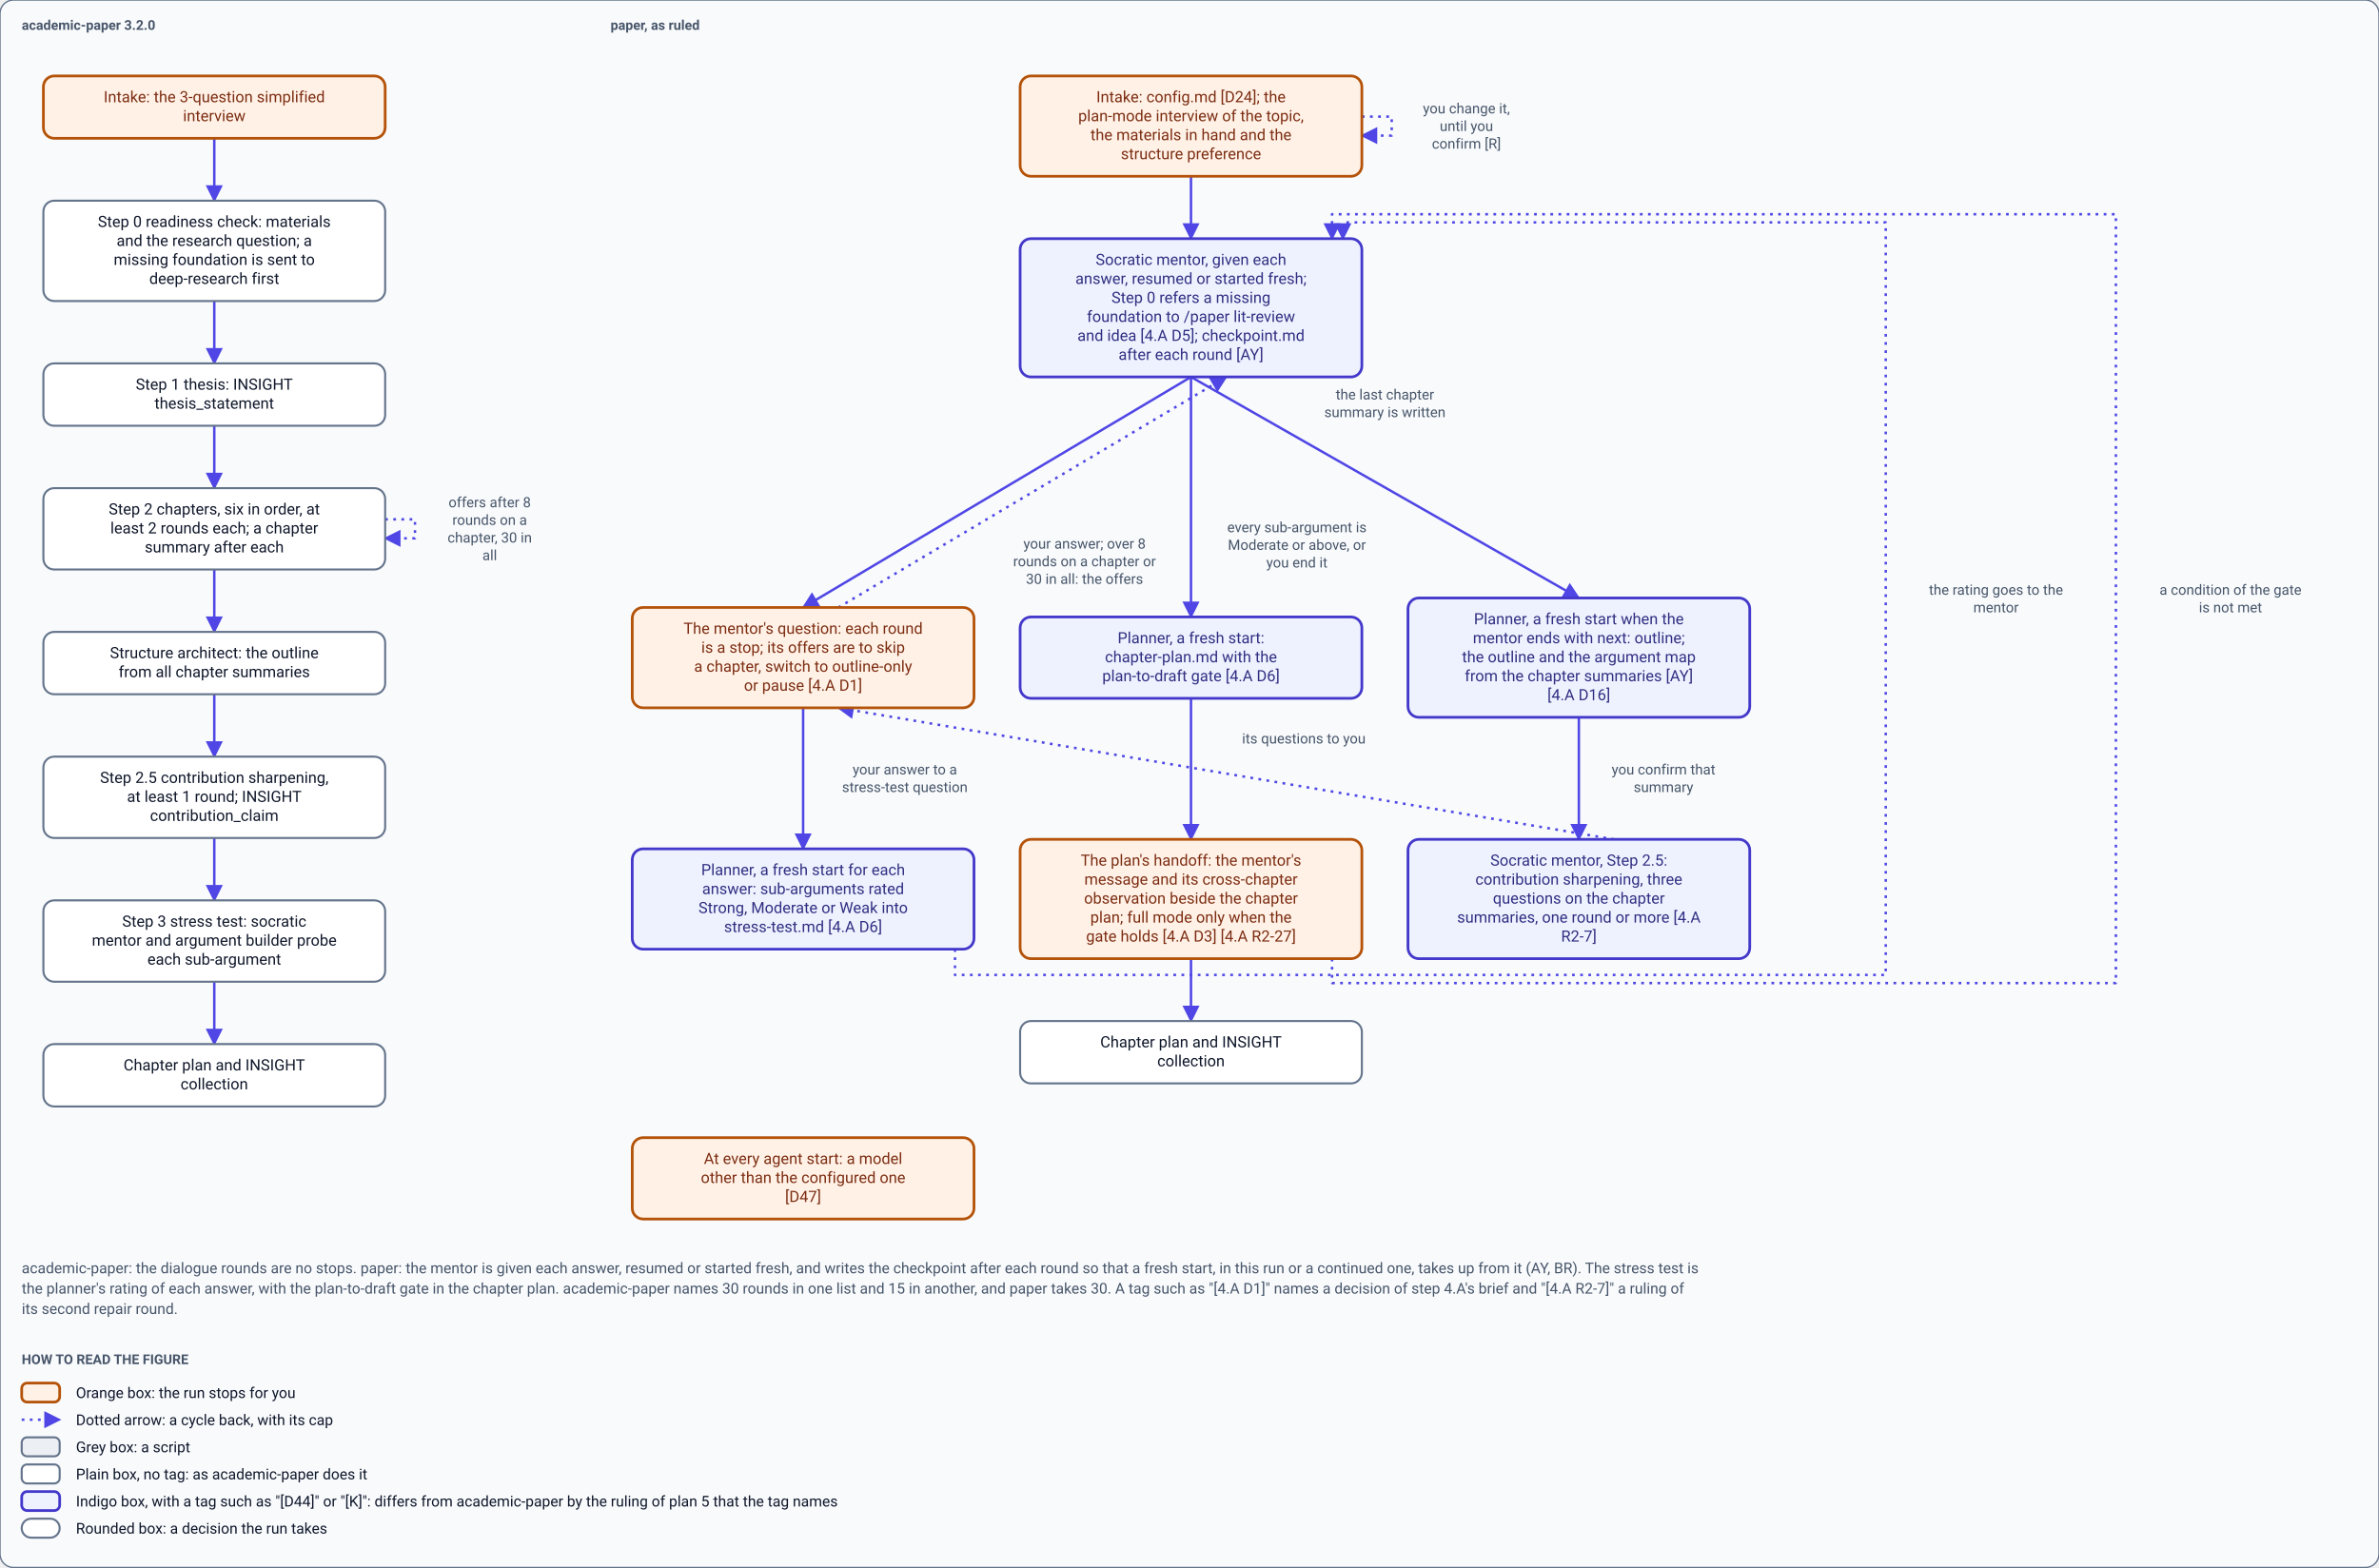
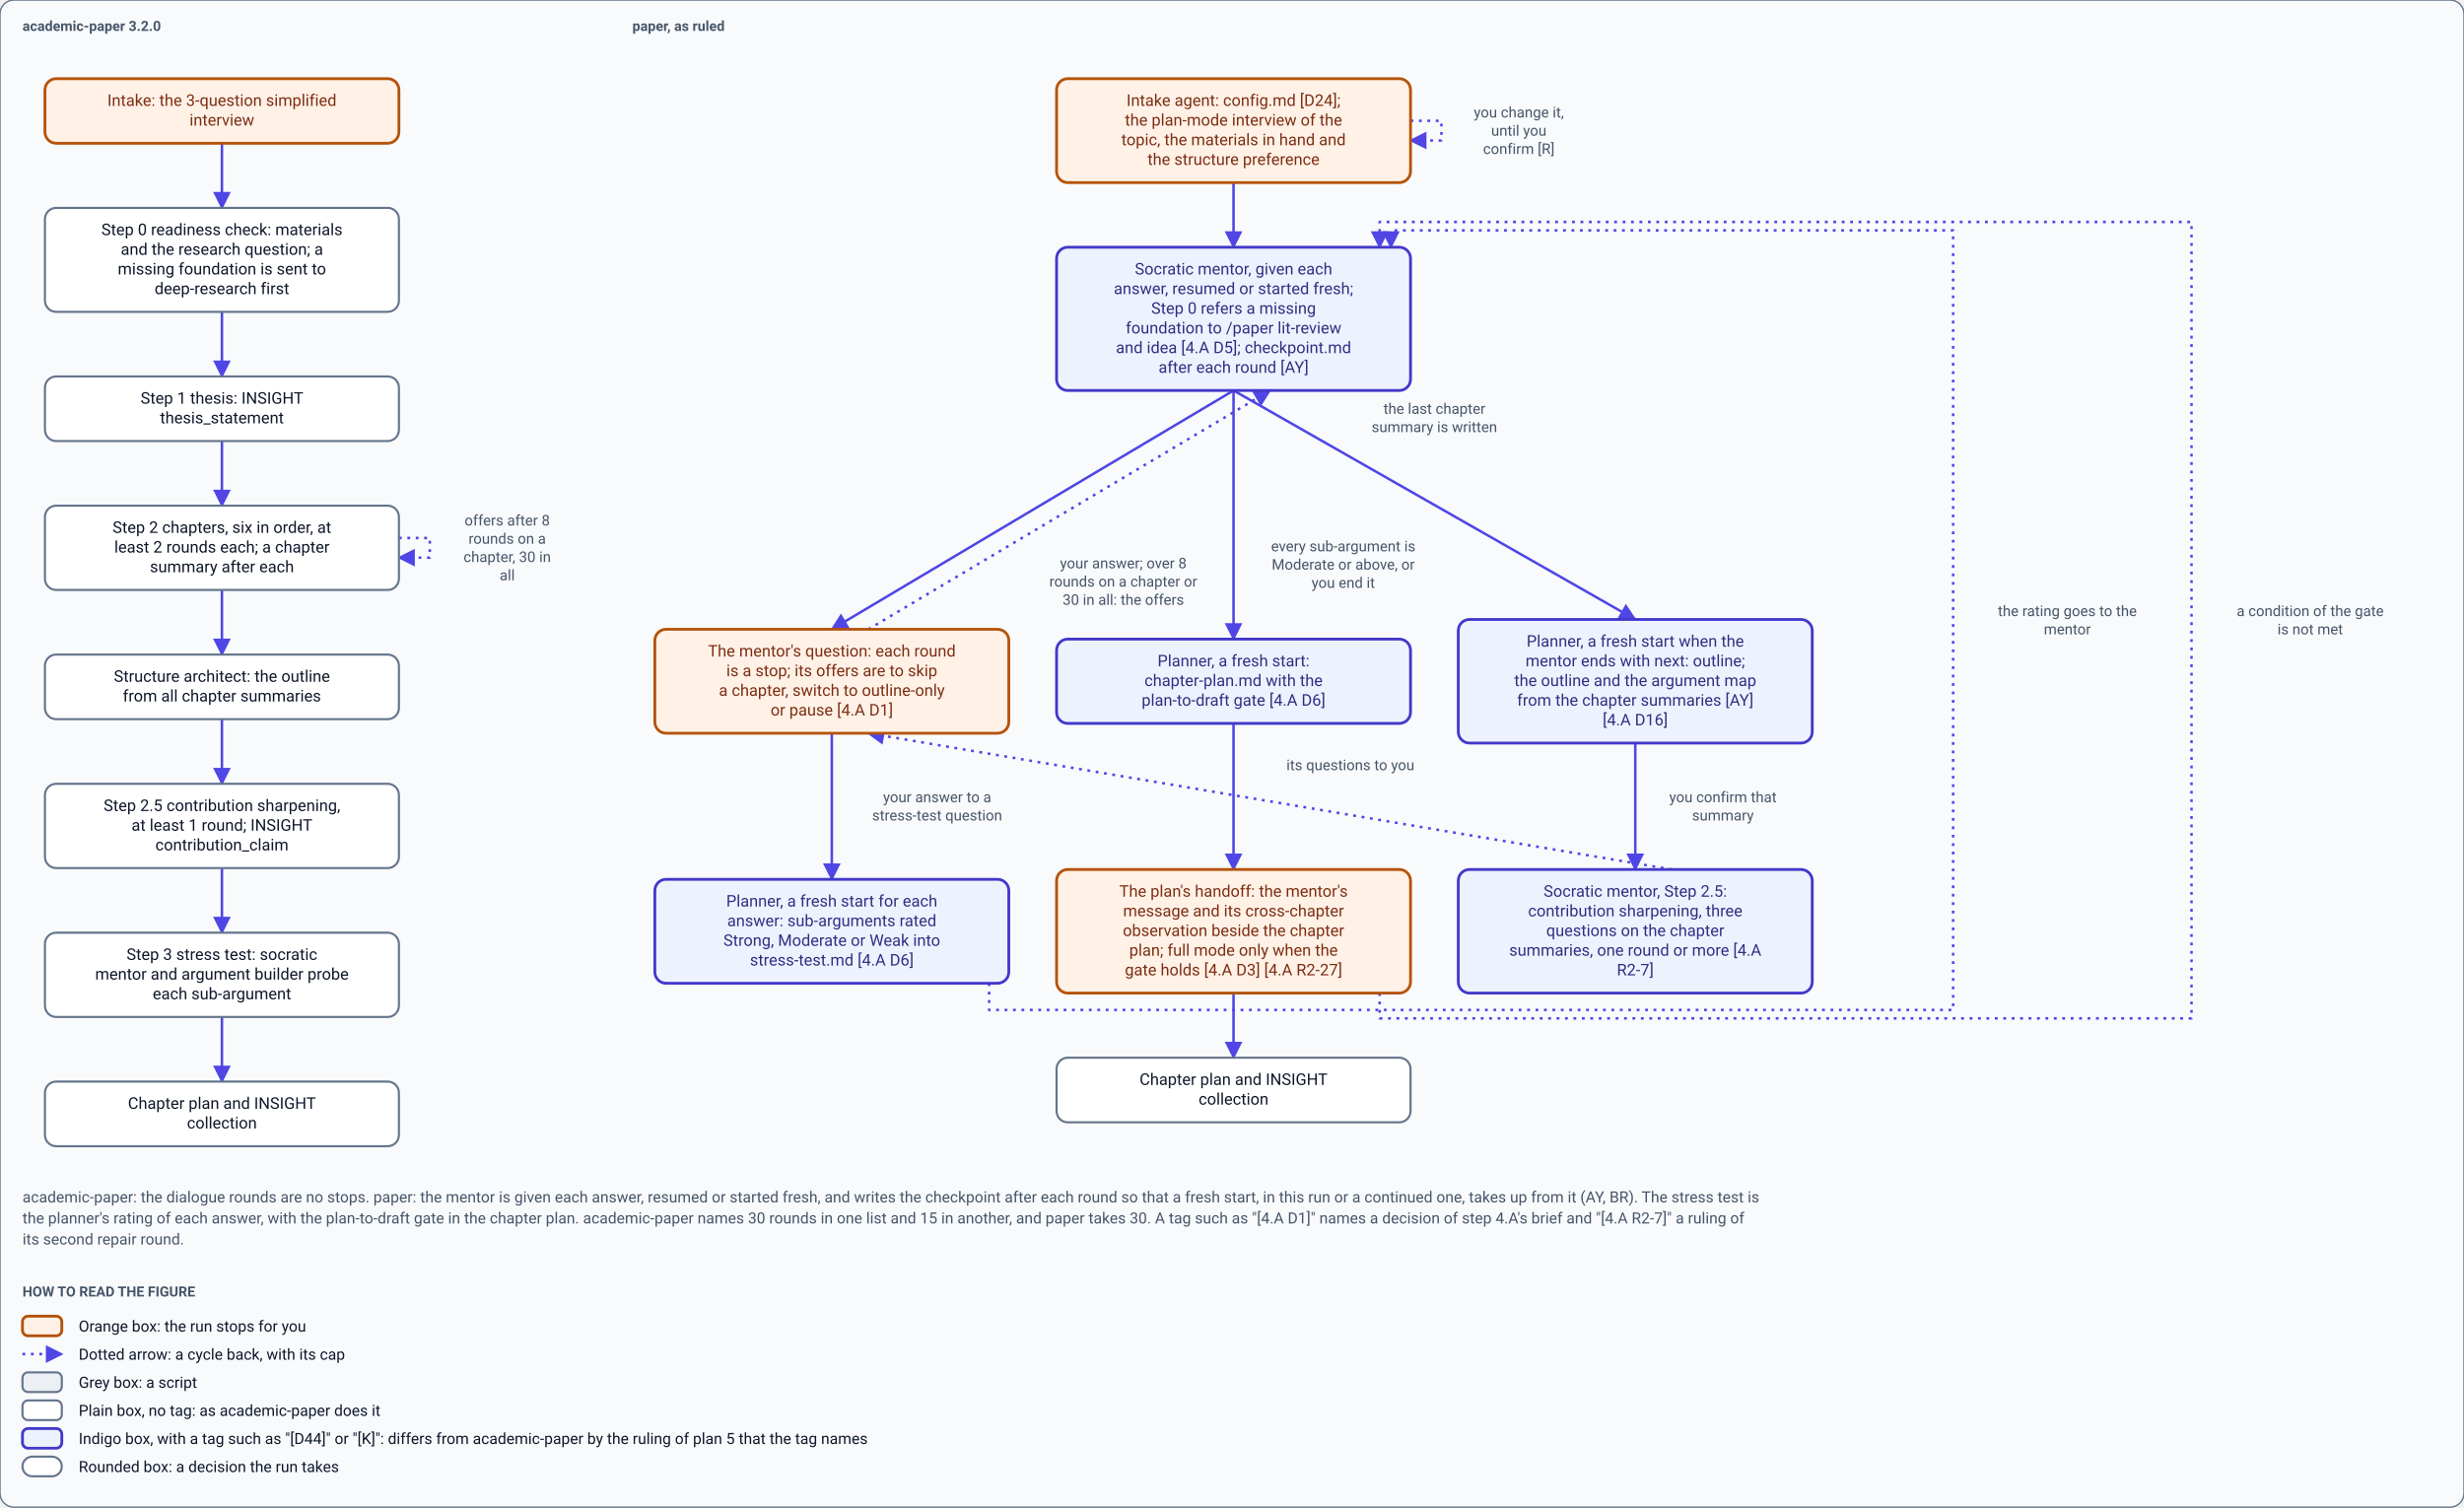
- <svg xmlns="http://www.w3.org/2000/svg" viewBox="0 0 1754.2 1156" width="1754.2" height="1156" role="img" aria-label="The plan mode, detailed view. Boxes: academic-paper 3.2.0: Intake: the 3-question simplified interview (stop); Step 0 readiness check: materials and the research question; a missing foundation is sent to deep-research first (agent); Step 1 thesis: INSIGHT thesis_statement (agent); Step 2 chapters, six in order, at least 2 rounds each; a chapter summary after each (agent); Structure architect: the outline from all chapter summaries (agent); Step 2.5 contribution sharpening, at least 1 round; INSIGHT contribution_claim (agent); Step 3 stress test: socratic mentor and argument builder probe each sub-argument (agent); Chapter plan and INSIGHT collection (agent) | paper, as ruled: Intake: config.md [D24]; the plan-mode interview of the topic, the materials in hand and the structure preference (stop); Socratic mentor, given each answer, resumed or started fresh; Step 0 refers a missing foundation to /paper lit-review and idea [4.A D5]; checkpoint.md after each round [AY] (ruled); The mentor's question: each round is a stop; its offers are to skip a chapter, switch to outline-only or pause [4.A D1] (stop); Planner, a fresh start when the mentor ends with next: outline; the outline and the argument map from the chapter summaries [AY] [4.A D16] (ruled); Socratic mentor, Step 2.5: contribution sharpening, three questions on the chapter summaries, one round or more [4.A R2-7] (ruled); Planner, a fresh start for each answer: sub-arguments rated Strong, Moderate or Weak into stress-test.md [4.A D6] (ruled); Planner, a fresh start: chapter-plan.md with the plan-to-draft gate [4.A D6] (ruled); The plan's handoff: the mentor's message and its cross-chapter observation beside the chapter plan; full mode only when the gate holds [4.A D3] [4.A R2-27] (stop); Chapter plan and INSIGHT collection (agent); At every agent start: a model other than the configured one [D47] (stop).">
+ <svg xmlns="http://www.w3.org/2000/svg" viewBox="0 0 1754.2 1073" width="1754.2" height="1073" role="img" aria-label="The plan mode, detailed view. Boxes: academic-paper 3.2.0: Intake: the 3-question simplified interview (stop); Step 0 readiness check: materials and the research question; a missing foundation is sent to deep-research first (agent); Step 1 thesis: INSIGHT thesis_statement (agent); Step 2 chapters, six in order, at least 2 rounds each; a chapter summary after each (agent); Structure architect: the outline from all chapter summaries (agent); Step 2.5 contribution sharpening, at least 1 round; INSIGHT contribution_claim (agent); Step 3 stress test: socratic mentor and argument builder probe each sub-argument (agent); Chapter plan and INSIGHT collection (agent) | paper, as ruled: Intake agent: config.md [D24]; the plan-mode interview of the topic, the materials in hand and the structure preference (stop); Socratic mentor, given each answer, resumed or started fresh; Step 0 refers a missing foundation to /paper lit-review and idea [4.A D5]; checkpoint.md after each round [AY] (ruled); The mentor's question: each round is a stop; its offers are to skip a chapter, switch to outline-only or pause [4.A D1] (stop); Planner, a fresh start when the mentor ends with next: outline; the outline and the argument map from the chapter summaries [AY] [4.A D16] (ruled); Socratic mentor, Step 2.5: contribution sharpening, three questions on the chapter summaries, one round or more [4.A R2-7] (ruled); Planner, a fresh start for each answer: sub-arguments rated Strong, Moderate or Weak into stress-test.md [4.A D6] (ruled); Planner, a fresh start: chapter-plan.md with the plan-to-draft gate [4.A D6] (ruled); The plan's handoff: the mentor's message and its cross-chapter observation beside the chapter plan; full mode only when the gate holds [4.A D3] [4.A R2-27] (stop); Chapter plan and INSIGHT collection (agent).">
  <defs>
    <marker id="arrow" viewBox="0 0 10 10" refX="9" refY="5" markerWidth="7" markerHeight="7" orient="auto">
      <path d="M0,0 L10,5 L0,10 z" fill="#4f46e5" />
    </marker>
  </defs>
-   <rect x="0" y="0" width="1754.2" height="1156" rx="10" fill="#f8fafc" stroke="#64748b" />
+   <rect x="0" y="0" width="1754.2" height="1073" rx="10" fill="#f8fafc" stroke="#64748b" />
  <text x="16" y="22" font-family="ui-sans-serif, -apple-system, 'Segoe UI', Roboto, Helvetica, Arial, sans-serif" font-size="10" fill="#475569" font-weight="700" text-anchor="start">academic-paper 3.2.0</text>
  <path d="M158,102 L158,148" fill="none" stroke="#4f46e5" stroke-width="1.8" marker-end="url(#arrow)" stroke-linejoin="round" />
  <path d="M158,222 L158,268" fill="none" stroke="#4f46e5" stroke-width="1.8" marker-end="url(#arrow)" stroke-linejoin="round" />
  <path d="M158,314 L158,360" fill="none" stroke="#4f46e5" stroke-width="1.8" marker-end="url(#arrow)" stroke-linejoin="round" />
  <path d="M158,420 L158,466" fill="none" stroke="#4f46e5" stroke-width="1.8" marker-end="url(#arrow)" stroke-linejoin="round" />
  <path d="M158,512 L158,558" fill="none" stroke="#4f46e5" stroke-width="1.8" marker-end="url(#arrow)" stroke-linejoin="round" />
  <path d="M158,618 L158,664" fill="none" stroke="#4f46e5" stroke-width="1.8" marker-end="url(#arrow)" stroke-linejoin="round" />
  <path d="M158,724 L158,770" fill="none" stroke="#4f46e5" stroke-width="1.8" marker-end="url(#arrow)" stroke-linejoin="round" />
  <path d="M284,383 L306,383 L306,397 L284,397" fill="none" stroke="#4f46e5" stroke-width="1.8" stroke-dasharray="2 4" marker-end="url(#arrow)" stroke-linejoin="round" />
  <rect x="32" y="56" width="252" height="46" rx="8" fill="#fff1e6" stroke="#b45309" stroke-width="2" />
  <text x="158" y="75.4" font-family="ui-sans-serif, -apple-system, 'Segoe UI', Roboto, Helvetica, Arial, sans-serif" font-size="11.5" fill="#7c2d12" font-weight="400" text-anchor="middle">Intake: the 3-question simplified</text>
  <text x="158" y="89.4" font-family="ui-sans-serif, -apple-system, 'Segoe UI', Roboto, Helvetica, Arial, sans-serif" font-size="11.5" fill="#7c2d12" font-weight="400" text-anchor="middle">interview</text>
  <rect x="32" y="148" width="252" height="74" rx="8" fill="#ffffff" stroke="#64748b" stroke-width="1.5" />
  <text x="158" y="167.4" font-family="ui-sans-serif, -apple-system, 'Segoe UI', Roboto, Helvetica, Arial, sans-serif" font-size="11.5" fill="#0f172a" font-weight="400" text-anchor="middle">Step 0 readiness check: materials</text>
  <text x="158" y="181.4" font-family="ui-sans-serif, -apple-system, 'Segoe UI', Roboto, Helvetica, Arial, sans-serif" font-size="11.5" fill="#0f172a" font-weight="400" text-anchor="middle">and the research question; a</text>
  <text x="158" y="195.4" font-family="ui-sans-serif, -apple-system, 'Segoe UI', Roboto, Helvetica, Arial, sans-serif" font-size="11.5" fill="#0f172a" font-weight="400" text-anchor="middle">missing foundation is sent to</text>
  <text x="158" y="209.4" font-family="ui-sans-serif, -apple-system, 'Segoe UI', Roboto, Helvetica, Arial, sans-serif" font-size="11.5" fill="#0f172a" font-weight="400" text-anchor="middle">deep-research first</text>
  <rect x="32" y="268" width="252" height="46" rx="8" fill="#ffffff" stroke="#64748b" stroke-width="1.5" />
  <text x="158" y="287.4" font-family="ui-sans-serif, -apple-system, 'Segoe UI', Roboto, Helvetica, Arial, sans-serif" font-size="11.5" fill="#0f172a" font-weight="400" text-anchor="middle">Step 1 thesis: INSIGHT</text>
  <text x="158" y="301.4" font-family="ui-sans-serif, -apple-system, 'Segoe UI', Roboto, Helvetica, Arial, sans-serif" font-size="11.5" fill="#0f172a" font-weight="400" text-anchor="middle">thesis_statement</text>
  <rect x="32" y="360" width="252" height="60" rx="8" fill="#ffffff" stroke="#64748b" stroke-width="1.5" />
  <text x="158" y="379.4" font-family="ui-sans-serif, -apple-system, 'Segoe UI', Roboto, Helvetica, Arial, sans-serif" font-size="11.5" fill="#0f172a" font-weight="400" text-anchor="middle">Step 2 chapters, six in order, at</text>
  <text x="158" y="393.4" font-family="ui-sans-serif, -apple-system, 'Segoe UI', Roboto, Helvetica, Arial, sans-serif" font-size="11.5" fill="#0f172a" font-weight="400" text-anchor="middle">least 2 rounds each; a chapter</text>
  <text x="158" y="407.4" font-family="ui-sans-serif, -apple-system, 'Segoe UI', Roboto, Helvetica, Arial, sans-serif" font-size="11.5" fill="#0f172a" font-weight="400" text-anchor="middle">summary after each</text>
  <rect x="32" y="466" width="252" height="46" rx="8" fill="#ffffff" stroke="#64748b" stroke-width="1.5" />
  <text x="158" y="485.4" font-family="ui-sans-serif, -apple-system, 'Segoe UI', Roboto, Helvetica, Arial, sans-serif" font-size="11.5" fill="#0f172a" font-weight="400" text-anchor="middle">Structure architect: the outline</text>
  <text x="158" y="499.4" font-family="ui-sans-serif, -apple-system, 'Segoe UI', Roboto, Helvetica, Arial, sans-serif" font-size="11.5" fill="#0f172a" font-weight="400" text-anchor="middle">from all chapter summaries</text>
  <rect x="32" y="558" width="252" height="60" rx="8" fill="#ffffff" stroke="#64748b" stroke-width="1.5" />
  <text x="158" y="577.4" font-family="ui-sans-serif, -apple-system, 'Segoe UI', Roboto, Helvetica, Arial, sans-serif" font-size="11.5" fill="#0f172a" font-weight="400" text-anchor="middle">Step 2.5 contribution sharpening,</text>
  <text x="158" y="591.4" font-family="ui-sans-serif, -apple-system, 'Segoe UI', Roboto, Helvetica, Arial, sans-serif" font-size="11.5" fill="#0f172a" font-weight="400" text-anchor="middle">at least 1 round; INSIGHT</text>
  <text x="158" y="605.4" font-family="ui-sans-serif, -apple-system, 'Segoe UI', Roboto, Helvetica, Arial, sans-serif" font-size="11.5" fill="#0f172a" font-weight="400" text-anchor="middle">contribution_claim</text>
  <rect x="32" y="664" width="252" height="60" rx="8" fill="#ffffff" stroke="#64748b" stroke-width="1.5" />
  <text x="158" y="683.4" font-family="ui-sans-serif, -apple-system, 'Segoe UI', Roboto, Helvetica, Arial, sans-serif" font-size="11.5" fill="#0f172a" font-weight="400" text-anchor="middle">Step 3 stress test: socratic</text>
  <text x="158" y="697.4" font-family="ui-sans-serif, -apple-system, 'Segoe UI', Roboto, Helvetica, Arial, sans-serif" font-size="11.5" fill="#0f172a" font-weight="400" text-anchor="middle">mentor and argument builder probe</text>
  <text x="158" y="711.4" font-family="ui-sans-serif, -apple-system, 'Segoe UI', Roboto, Helvetica, Arial, sans-serif" font-size="11.5" fill="#0f172a" font-weight="400" text-anchor="middle">each sub-argument</text>
  <rect x="32" y="770" width="252" height="46" rx="8" fill="#ffffff" stroke="#64748b" stroke-width="1.5" />
  <text x="158" y="789.4" font-family="ui-sans-serif, -apple-system, 'Segoe UI', Roboto, Helvetica, Arial, sans-serif" font-size="11.5" fill="#0f172a" font-weight="400" text-anchor="middle">Chapter plan and INSIGHT</text>
  <text x="158" y="803.4" font-family="ui-sans-serif, -apple-system, 'Segoe UI', Roboto, Helvetica, Arial, sans-serif" font-size="11.5" fill="#0f172a" font-weight="400" text-anchor="middle">collection</text>
  <text x="361.1" y="374.1" font-family="ui-sans-serif, -apple-system, 'Segoe UI', Roboto, Helvetica, Arial, sans-serif" font-size="10.5" fill="#475569" font-weight="400" text-anchor="middle" stroke="#f8fafc" stroke-width="4" stroke-linejoin="round" paint-order="stroke">offers after 8</text>
  <text x="361.1" y="387.1" font-family="ui-sans-serif, -apple-system, 'Segoe UI', Roboto, Helvetica, Arial, sans-serif" font-size="10.5" fill="#475569" font-weight="400" text-anchor="middle" stroke="#f8fafc" stroke-width="4" stroke-linejoin="round" paint-order="stroke">rounds on a</text>
  <text x="361.1" y="400.1" font-family="ui-sans-serif, -apple-system, 'Segoe UI', Roboto, Helvetica, Arial, sans-serif" font-size="10.5" fill="#475569" font-weight="400" text-anchor="middle" stroke="#f8fafc" stroke-width="4" stroke-linejoin="round" paint-order="stroke">chapter, 30 in</text>
  <text x="361.1" y="413.1" font-family="ui-sans-serif, -apple-system, 'Segoe UI', Roboto, Helvetica, Arial, sans-serif" font-size="10.5" fill="#475569" font-weight="400" text-anchor="middle" stroke="#f8fafc" stroke-width="4" stroke-linejoin="round" paint-order="stroke">all</text>
  <text x="450.2" y="22" font-family="ui-sans-serif, -apple-system, 'Segoe UI', Roboto, Helvetica, Arial, sans-serif" font-size="10" fill="#475569" font-weight="700" text-anchor="start">paper, as ruled</text>
  <path d="M878.2,130 L878.2,176" fill="none" stroke="#4f46e5" stroke-width="1.8" marker-end="url(#arrow)" stroke-linejoin="round" />
  <path d="M878.2,278 L592.2,448" fill="none" stroke="#4f46e5" stroke-width="1.8" marker-end="url(#arrow)" stroke-linejoin="round" />
  <path d="M878.2,278 L1164.2,441" fill="none" stroke="#4f46e5" stroke-width="1.8" marker-end="url(#arrow)" stroke-linejoin="round" />
  <path d="M1164.2,529 L1164.2,619" fill="none" stroke="#4f46e5" stroke-width="1.8" marker-end="url(#arrow)" stroke-linejoin="round" />
  <path d="M592.2,522 L592.2,626" fill="none" stroke="#4f46e5" stroke-width="1.8" marker-end="url(#arrow)" stroke-linejoin="round" />
  <path d="M878.2,278 L878.2,455" fill="none" stroke="#4f46e5" stroke-width="1.8" marker-end="url(#arrow)" stroke-linejoin="round" />
  <path d="M878.2,515 L878.2,619" fill="none" stroke="#4f46e5" stroke-width="1.8" marker-end="url(#arrow)" stroke-linejoin="round" />
  <path d="M878.2,707 L878.2,753" fill="none" stroke="#4f46e5" stroke-width="1.8" marker-end="url(#arrow)" stroke-linejoin="round" />
  <path d="M618.2,448 L904.2,278" fill="none" stroke="#4f46e5" stroke-width="1.8" stroke-dasharray="2 4" marker-end="url(#arrow)" stroke-linejoin="round" />
  <path d="M1190.2,619 L618.2,522" fill="none" stroke="#4f46e5" stroke-width="1.8" stroke-dasharray="2 4" marker-end="url(#arrow)" stroke-linejoin="round" />
  <path d="M704.2,700 L704.2,719 L1390.5,719 L1390.5,164 L990.2,164 L990.2,176" fill="none" stroke="#4f46e5" stroke-width="1.8" stroke-dasharray="2 4" marker-end="url(#arrow)" stroke-linejoin="round" />
  <path d="M982.2,707 L982.2,725 L1560.2,725 L1560.2,158 L982.2,158 L982.2,176" fill="none" stroke="#4f46e5" stroke-width="1.8" stroke-dasharray="2 4" marker-end="url(#arrow)" stroke-linejoin="round" />
  <path d="M1004.2,86 L1026.2,86 L1026.2,100 L1004.2,100" fill="none" stroke="#4f46e5" stroke-width="1.8" stroke-dasharray="2 4" marker-end="url(#arrow)" stroke-linejoin="round" />
  <rect x="752.2" y="56" width="252" height="74" rx="8" fill="#fff1e6" stroke="#b45309" stroke-width="2" />
-   <text x="878.2" y="75.4" font-family="ui-sans-serif, -apple-system, 'Segoe UI', Roboto, Helvetica, Arial, sans-serif" font-size="11.5" fill="#7c2d12" font-weight="400" text-anchor="middle">Intake: config.md [D24]; the</text>
-   <text x="878.2" y="89.4" font-family="ui-sans-serif, -apple-system, 'Segoe UI', Roboto, Helvetica, Arial, sans-serif" font-size="11.5" fill="#7c2d12" font-weight="400" text-anchor="middle">plan-mode interview of the topic,</text>
-   <text x="878.2" y="103.4" font-family="ui-sans-serif, -apple-system, 'Segoe UI', Roboto, Helvetica, Arial, sans-serif" font-size="11.5" fill="#7c2d12" font-weight="400" text-anchor="middle">the materials in hand and the</text>
-   <text x="878.2" y="117.4" font-family="ui-sans-serif, -apple-system, 'Segoe UI', Roboto, Helvetica, Arial, sans-serif" font-size="11.5" fill="#7c2d12" font-weight="400" text-anchor="middle">structure preference</text>
+   <text x="878.2" y="75.4" font-family="ui-sans-serif, -apple-system, 'Segoe UI', Roboto, Helvetica, Arial, sans-serif" font-size="11.5" fill="#7c2d12" font-weight="400" text-anchor="middle">Intake agent: config.md [D24];</text>
+   <text x="878.2" y="89.4" font-family="ui-sans-serif, -apple-system, 'Segoe UI', Roboto, Helvetica, Arial, sans-serif" font-size="11.5" fill="#7c2d12" font-weight="400" text-anchor="middle">the plan-mode interview of the</text>
+   <text x="878.2" y="103.4" font-family="ui-sans-serif, -apple-system, 'Segoe UI', Roboto, Helvetica, Arial, sans-serif" font-size="11.5" fill="#7c2d12" font-weight="400" text-anchor="middle">topic, the materials in hand and</text>
+   <text x="878.2" y="117.4" font-family="ui-sans-serif, -apple-system, 'Segoe UI', Roboto, Helvetica, Arial, sans-serif" font-size="11.5" fill="#7c2d12" font-weight="400" text-anchor="middle">the structure preference</text>
  <rect x="752.2" y="176" width="252" height="102" rx="8" fill="#eef2ff" stroke="#4338ca" stroke-width="2" />
  <text x="878.2" y="195.4" font-family="ui-sans-serif, -apple-system, 'Segoe UI', Roboto, Helvetica, Arial, sans-serif" font-size="11.5" fill="#312e81" font-weight="400" text-anchor="middle">Socratic mentor, given each</text>
  <text x="878.2" y="209.4" font-family="ui-sans-serif, -apple-system, 'Segoe UI', Roboto, Helvetica, Arial, sans-serif" font-size="11.5" fill="#312e81" font-weight="400" text-anchor="middle">answer, resumed or started fresh;</text>
  <text x="878.2" y="223.4" font-family="ui-sans-serif, -apple-system, 'Segoe UI', Roboto, Helvetica, Arial, sans-serif" font-size="11.5" fill="#312e81" font-weight="400" text-anchor="middle">Step 0 refers a missing</text>
  <text x="878.2" y="237.4" font-family="ui-sans-serif, -apple-system, 'Segoe UI', Roboto, Helvetica, Arial, sans-serif" font-size="11.5" fill="#312e81" font-weight="400" text-anchor="middle">foundation to /paper lit-review</text>
  <text x="878.2" y="251.4" font-family="ui-sans-serif, -apple-system, 'Segoe UI', Roboto, Helvetica, Arial, sans-serif" font-size="11.5" fill="#312e81" font-weight="400" text-anchor="middle">and idea [4.A D5]; checkpoint.md</text>
  <text x="878.2" y="265.4" font-family="ui-sans-serif, -apple-system, 'Segoe UI', Roboto, Helvetica, Arial, sans-serif" font-size="11.5" fill="#312e81" font-weight="400" text-anchor="middle">after each round [AY]</text>
  <rect x="466.2" y="448" width="252" height="74" rx="8" fill="#fff1e6" stroke="#b45309" stroke-width="2" />
  <text x="592.2" y="467.4" font-family="ui-sans-serif, -apple-system, 'Segoe UI', Roboto, Helvetica, Arial, sans-serif" font-size="11.5" fill="#7c2d12" font-weight="400" text-anchor="middle">The mentor's question: each round</text>
  <text x="592.2" y="481.4" font-family="ui-sans-serif, -apple-system, 'Segoe UI', Roboto, Helvetica, Arial, sans-serif" font-size="11.5" fill="#7c2d12" font-weight="400" text-anchor="middle">is a stop; its offers are to skip</text>
  <text x="592.2" y="495.4" font-family="ui-sans-serif, -apple-system, 'Segoe UI', Roboto, Helvetica, Arial, sans-serif" font-size="11.5" fill="#7c2d12" font-weight="400" text-anchor="middle">a chapter, switch to outline-only</text>
  <text x="592.2" y="509.4" font-family="ui-sans-serif, -apple-system, 'Segoe UI', Roboto, Helvetica, Arial, sans-serif" font-size="11.5" fill="#7c2d12" font-weight="400" text-anchor="middle">or pause [4.A D1]</text>
  <rect x="1038.2" y="441" width="252" height="88" rx="8" fill="#eef2ff" stroke="#4338ca" stroke-width="2" />
  <text x="1164.2" y="460.4" font-family="ui-sans-serif, -apple-system, 'Segoe UI', Roboto, Helvetica, Arial, sans-serif" font-size="11.5" fill="#312e81" font-weight="400" text-anchor="middle">Planner, a fresh start when the</text>
  <text x="1164.2" y="474.4" font-family="ui-sans-serif, -apple-system, 'Segoe UI', Roboto, Helvetica, Arial, sans-serif" font-size="11.5" fill="#312e81" font-weight="400" text-anchor="middle">mentor ends with next: outline;</text>
  <text x="1164.2" y="488.4" font-family="ui-sans-serif, -apple-system, 'Segoe UI', Roboto, Helvetica, Arial, sans-serif" font-size="11.5" fill="#312e81" font-weight="400" text-anchor="middle">the outline and the argument map</text>
  <text x="1164.2" y="502.4" font-family="ui-sans-serif, -apple-system, 'Segoe UI', Roboto, Helvetica, Arial, sans-serif" font-size="11.5" fill="#312e81" font-weight="400" text-anchor="middle">from the chapter summaries [AY]</text>
  <text x="1164.2" y="516.4" font-family="ui-sans-serif, -apple-system, 'Segoe UI', Roboto, Helvetica, Arial, sans-serif" font-size="11.5" fill="#312e81" font-weight="400" text-anchor="middle">[4.A D16]</text>
  <rect x="1038.2" y="619" width="252" height="88" rx="8" fill="#eef2ff" stroke="#4338ca" stroke-width="2" />
  <text x="1164.2" y="638.4" font-family="ui-sans-serif, -apple-system, 'Segoe UI', Roboto, Helvetica, Arial, sans-serif" font-size="11.5" fill="#312e81" font-weight="400" text-anchor="middle">Socratic mentor, Step 2.5:</text>
  <text x="1164.2" y="652.4" font-family="ui-sans-serif, -apple-system, 'Segoe UI', Roboto, Helvetica, Arial, sans-serif" font-size="11.5" fill="#312e81" font-weight="400" text-anchor="middle">contribution sharpening, three</text>
  <text x="1164.2" y="666.4" font-family="ui-sans-serif, -apple-system, 'Segoe UI', Roboto, Helvetica, Arial, sans-serif" font-size="11.5" fill="#312e81" font-weight="400" text-anchor="middle">questions on the chapter</text>
  <text x="1164.2" y="680.4" font-family="ui-sans-serif, -apple-system, 'Segoe UI', Roboto, Helvetica, Arial, sans-serif" font-size="11.5" fill="#312e81" font-weight="400" text-anchor="middle">summaries, one round or more [4.A</text>
  <text x="1164.2" y="694.4" font-family="ui-sans-serif, -apple-system, 'Segoe UI', Roboto, Helvetica, Arial, sans-serif" font-size="11.5" fill="#312e81" font-weight="400" text-anchor="middle">R2-7]</text>
  <rect x="466.2" y="626" width="252" height="74" rx="8" fill="#eef2ff" stroke="#4338ca" stroke-width="2" />
  <text x="592.2" y="645.4" font-family="ui-sans-serif, -apple-system, 'Segoe UI', Roboto, Helvetica, Arial, sans-serif" font-size="11.5" fill="#312e81" font-weight="400" text-anchor="middle">Planner, a fresh start for each</text>
  <text x="592.2" y="659.4" font-family="ui-sans-serif, -apple-system, 'Segoe UI', Roboto, Helvetica, Arial, sans-serif" font-size="11.5" fill="#312e81" font-weight="400" text-anchor="middle">answer: sub-arguments rated</text>
  <text x="592.2" y="673.4" font-family="ui-sans-serif, -apple-system, 'Segoe UI', Roboto, Helvetica, Arial, sans-serif" font-size="11.5" fill="#312e81" font-weight="400" text-anchor="middle">Strong, Moderate or Weak into</text>
  <text x="592.2" y="687.4" font-family="ui-sans-serif, -apple-system, 'Segoe UI', Roboto, Helvetica, Arial, sans-serif" font-size="11.5" fill="#312e81" font-weight="400" text-anchor="middle">stress-test.md [4.A D6]</text>
  <rect x="752.2" y="455" width="252" height="60" rx="8" fill="#eef2ff" stroke="#4338ca" stroke-width="2" />
  <text x="878.2" y="474.4" font-family="ui-sans-serif, -apple-system, 'Segoe UI', Roboto, Helvetica, Arial, sans-serif" font-size="11.5" fill="#312e81" font-weight="400" text-anchor="middle">Planner, a fresh start:</text>
  <text x="878.2" y="488.4" font-family="ui-sans-serif, -apple-system, 'Segoe UI', Roboto, Helvetica, Arial, sans-serif" font-size="11.5" fill="#312e81" font-weight="400" text-anchor="middle">chapter-plan.md with the</text>
  <text x="878.2" y="502.4" font-family="ui-sans-serif, -apple-system, 'Segoe UI', Roboto, Helvetica, Arial, sans-serif" font-size="11.5" fill="#312e81" font-weight="400" text-anchor="middle">plan-to-draft gate [4.A D6]</text>
  <rect x="752.2" y="619" width="252" height="88" rx="8" fill="#fff1e6" stroke="#b45309" stroke-width="2" />
  <text x="878.2" y="638.4" font-family="ui-sans-serif, -apple-system, 'Segoe UI', Roboto, Helvetica, Arial, sans-serif" font-size="11.5" fill="#7c2d12" font-weight="400" text-anchor="middle">The plan's handoff: the mentor's</text>
  <text x="878.2" y="652.4" font-family="ui-sans-serif, -apple-system, 'Segoe UI', Roboto, Helvetica, Arial, sans-serif" font-size="11.5" fill="#7c2d12" font-weight="400" text-anchor="middle">message and its cross-chapter</text>
  <text x="878.2" y="666.4" font-family="ui-sans-serif, -apple-system, 'Segoe UI', Roboto, Helvetica, Arial, sans-serif" font-size="11.5" fill="#7c2d12" font-weight="400" text-anchor="middle">observation beside the chapter</text>
  <text x="878.2" y="680.4" font-family="ui-sans-serif, -apple-system, 'Segoe UI', Roboto, Helvetica, Arial, sans-serif" font-size="11.5" fill="#7c2d12" font-weight="400" text-anchor="middle">plan; full mode only when the</text>
  <text x="878.2" y="694.4" font-family="ui-sans-serif, -apple-system, 'Segoe UI', Roboto, Helvetica, Arial, sans-serif" font-size="11.5" fill="#7c2d12" font-weight="400" text-anchor="middle">gate holds [4.A D3] [4.A R2-27]</text>
  <rect x="752.2" y="753" width="252" height="46" rx="8" fill="#ffffff" stroke="#64748b" stroke-width="1.5" />
  <text x="878.2" y="772.4" font-family="ui-sans-serif, -apple-system, 'Segoe UI', Roboto, Helvetica, Arial, sans-serif" font-size="11.5" fill="#0f172a" font-weight="400" text-anchor="middle">Chapter plan and INSIGHT</text>
  <text x="878.2" y="786.4" font-family="ui-sans-serif, -apple-system, 'Segoe UI', Roboto, Helvetica, Arial, sans-serif" font-size="11.5" fill="#0f172a" font-weight="400" text-anchor="middle">collection</text>
-   <rect x="466.2" y="839" width="252" height="60" rx="8" fill="#fff1e6" stroke="#b45309" stroke-width="2" />
-   <text x="592.2" y="858.4" font-family="ui-sans-serif, -apple-system, 'Segoe UI', Roboto, Helvetica, Arial, sans-serif" font-size="11.5" fill="#7c2d12" font-weight="400" text-anchor="middle">At every agent start: a model</text>
-   <text x="592.2" y="872.4" font-family="ui-sans-serif, -apple-system, 'Segoe UI', Roboto, Helvetica, Arial, sans-serif" font-size="11.5" fill="#7c2d12" font-weight="400" text-anchor="middle">other than the configured one</text>
-   <text x="592.2" y="886.4" font-family="ui-sans-serif, -apple-system, 'Segoe UI', Roboto, Helvetica, Arial, sans-serif" font-size="11.5" fill="#7c2d12" font-weight="400" text-anchor="middle">[D47]</text>
  <text x="1021.2" y="294.6" font-family="ui-sans-serif, -apple-system, 'Segoe UI', Roboto, Helvetica, Arial, sans-serif" font-size="10.5" fill="#475569" font-weight="400" text-anchor="middle" stroke="#f8fafc" stroke-width="4" stroke-linejoin="round" paint-order="stroke">the last chapter</text>
  <text x="1021.2" y="307.6" font-family="ui-sans-serif, -apple-system, 'Segoe UI', Roboto, Helvetica, Arial, sans-serif" font-size="10.5" fill="#475569" font-weight="400" text-anchor="middle" stroke="#f8fafc" stroke-width="4" stroke-linejoin="round" paint-order="stroke">summary is written</text>
  <text x="1226.6" y="571.1" font-family="ui-sans-serif, -apple-system, 'Segoe UI', Roboto, Helvetica, Arial, sans-serif" font-size="10.5" fill="#475569" font-weight="400" text-anchor="middle" stroke="#f8fafc" stroke-width="4" stroke-linejoin="round" paint-order="stroke">you confirm that</text>
  <text x="1226.6" y="584.1" font-family="ui-sans-serif, -apple-system, 'Segoe UI', Roboto, Helvetica, Arial, sans-serif" font-size="10.5" fill="#475569" font-weight="400" text-anchor="middle" stroke="#f8fafc" stroke-width="4" stroke-linejoin="round" paint-order="stroke">summary</text>
  <text x="667.2" y="571.1" font-family="ui-sans-serif, -apple-system, 'Segoe UI', Roboto, Helvetica, Arial, sans-serif" font-size="10.5" fill="#475569" font-weight="400" text-anchor="middle" stroke="#f8fafc" stroke-width="4" stroke-linejoin="round" paint-order="stroke">your answer to a</text>
  <text x="667.2" y="584.1" font-family="ui-sans-serif, -apple-system, 'Segoe UI', Roboto, Helvetica, Arial, sans-serif" font-size="10.5" fill="#475569" font-weight="400" text-anchor="middle" stroke="#f8fafc" stroke-width="4" stroke-linejoin="round" paint-order="stroke">stress-test question</text>
  <text x="956.3" y="392.5" font-family="ui-sans-serif, -apple-system, 'Segoe UI', Roboto, Helvetica, Arial, sans-serif" font-size="10.5" fill="#475569" font-weight="400" text-anchor="middle" stroke="#f8fafc" stroke-width="4" stroke-linejoin="round" paint-order="stroke">every sub-argument is</text>
  <text x="956.3" y="405.5" font-family="ui-sans-serif, -apple-system, 'Segoe UI', Roboto, Helvetica, Arial, sans-serif" font-size="10.5" fill="#475569" font-weight="400" text-anchor="middle" stroke="#f8fafc" stroke-width="4" stroke-linejoin="round" paint-order="stroke">Moderate or above, or</text>
  <text x="956.3" y="418.5" font-family="ui-sans-serif, -apple-system, 'Segoe UI', Roboto, Helvetica, Arial, sans-serif" font-size="10.5" fill="#475569" font-weight="400" text-anchor="middle" stroke="#f8fafc" stroke-width="4" stroke-linejoin="round" paint-order="stroke">you end it</text>
  <text x="799.7" y="404.6" font-family="ui-sans-serif, -apple-system, 'Segoe UI', Roboto, Helvetica, Arial, sans-serif" font-size="10.5" fill="#475569" font-weight="400" text-anchor="middle" stroke="#f8fafc" stroke-width="4" stroke-linejoin="round" paint-order="stroke">your answer; over 8</text>
  <text x="799.7" y="417.6" font-family="ui-sans-serif, -apple-system, 'Segoe UI', Roboto, Helvetica, Arial, sans-serif" font-size="10.5" fill="#475569" font-weight="400" text-anchor="middle" stroke="#f8fafc" stroke-width="4" stroke-linejoin="round" paint-order="stroke">rounds on a chapter or</text>
  <text x="799.7" y="430.6" font-family="ui-sans-serif, -apple-system, 'Segoe UI', Roboto, Helvetica, Arial, sans-serif" font-size="10.5" fill="#475569" font-weight="400" text-anchor="middle" stroke="#f8fafc" stroke-width="4" stroke-linejoin="round" paint-order="stroke">30 in all: the offers</text>
  <text x="961.4" y="548.3" font-family="ui-sans-serif, -apple-system, 'Segoe UI', Roboto, Helvetica, Arial, sans-serif" font-size="10.5" fill="#475569" font-weight="400" text-anchor="middle" stroke="#f8fafc" stroke-width="4" stroke-linejoin="round" paint-order="stroke">its questions to you</text>
  <text x="1471.8" y="438.6" font-family="ui-sans-serif, -apple-system, 'Segoe UI', Roboto, Helvetica, Arial, sans-serif" font-size="10.5" fill="#475569" font-weight="400" text-anchor="middle" stroke="#f8fafc" stroke-width="4" stroke-linejoin="round" paint-order="stroke">the rating goes to the</text>
  <text x="1471.8" y="451.6" font-family="ui-sans-serif, -apple-system, 'Segoe UI', Roboto, Helvetica, Arial, sans-serif" font-size="10.5" fill="#475569" font-weight="400" text-anchor="middle" stroke="#f8fafc" stroke-width="4" stroke-linejoin="round" paint-order="stroke">mentor</text>
  <text x="1644.7" y="438.6" font-family="ui-sans-serif, -apple-system, 'Segoe UI', Roboto, Helvetica, Arial, sans-serif" font-size="10.5" fill="#475569" font-weight="400" text-anchor="middle" stroke="#f8fafc" stroke-width="4" stroke-linejoin="round" paint-order="stroke">a condition of the gate</text>
  <text x="1644.7" y="451.6" font-family="ui-sans-serif, -apple-system, 'Segoe UI', Roboto, Helvetica, Arial, sans-serif" font-size="10.5" fill="#475569" font-weight="400" text-anchor="middle" stroke="#f8fafc" stroke-width="4" stroke-linejoin="round" paint-order="stroke">is not met</text>
  <text x="1081.3" y="83.6" font-family="ui-sans-serif, -apple-system, 'Segoe UI', Roboto, Helvetica, Arial, sans-serif" font-size="10.5" fill="#475569" font-weight="400" text-anchor="middle" stroke="#f8fafc" stroke-width="4" stroke-linejoin="round" paint-order="stroke">you change it,</text>
  <text x="1081.3" y="96.6" font-family="ui-sans-serif, -apple-system, 'Segoe UI', Roboto, Helvetica, Arial, sans-serif" font-size="10.5" fill="#475569" font-weight="400" text-anchor="middle" stroke="#f8fafc" stroke-width="4" stroke-linejoin="round" paint-order="stroke">until you</text>
  <text x="1081.3" y="109.6" font-family="ui-sans-serif, -apple-system, 'Segoe UI', Roboto, Helvetica, Arial, sans-serif" font-size="10.5" fill="#475569" font-weight="400" text-anchor="middle" stroke="#f8fafc" stroke-width="4" stroke-linejoin="round" paint-order="stroke">confirm [R]</text>
-   <text x="16" y="939" font-family="ui-sans-serif, -apple-system, 'Segoe UI', Roboto, Helvetica, Arial, sans-serif" font-size="11" fill="#475569" font-weight="400" text-anchor="start">academic-paper: the dialogue rounds are no stops. paper: the mentor is given each answer, resumed or started fresh, and writes the checkpoint after each round so that a fresh start, in this run or a continued one, takes up from it (AY, BR). The stress test is</text>
-   <text x="16" y="954" font-family="ui-sans-serif, -apple-system, 'Segoe UI', Roboto, Helvetica, Arial, sans-serif" font-size="11" fill="#475569" font-weight="400" text-anchor="start">the planner's rating of each answer, with the plan-to-draft gate in the chapter plan. academic-paper names 30 rounds in one list and 15 in another, and paper takes 30. A tag such as "[4.A D1]" names a decision of step 4.A's brief and "[4.A R2-7]" a ruling of</text>
-   <text x="16" y="969" font-family="ui-sans-serif, -apple-system, 'Segoe UI', Roboto, Helvetica, Arial, sans-serif" font-size="11" fill="#475569" font-weight="400" text-anchor="start">its second repair round.</text>
-   <text x="16" y="1006" font-family="ui-sans-serif, -apple-system, 'Segoe UI', Roboto, Helvetica, Arial, sans-serif" font-size="10" fill="#475569" font-weight="700" text-anchor="start">HOW TO READ THE FIGURE</text>
-   <rect x="16" y="1020" width="28" height="14" rx="4" fill="#fff1e6" stroke="#b45309" stroke-width="2" />
-   <text x="56" y="1031" font-family="ui-sans-serif, -apple-system, 'Segoe UI', Roboto, Helvetica, Arial, sans-serif" font-size="11" fill="#0f172a" font-weight="400" text-anchor="start">Orange box: the run stops for you</text>
-   <path d="M16,1047 L44,1047" fill="none" stroke="#4f46e5" stroke-width="1.8" stroke-dasharray="2 4" marker-end="url(#arrow)" stroke-linejoin="round" />
-   <text x="56" y="1051" font-family="ui-sans-serif, -apple-system, 'Segoe UI', Roboto, Helvetica, Arial, sans-serif" font-size="11" fill="#0f172a" font-weight="400" text-anchor="start">Dotted arrow: a cycle back, with its cap</text>
-   <rect x="16" y="1060" width="28" height="14" rx="4" fill="#eceff3" stroke="#64748b" stroke-width="1.5" />
-   <text x="56" y="1071" font-family="ui-sans-serif, -apple-system, 'Segoe UI', Roboto, Helvetica, Arial, sans-serif" font-size="11" fill="#0f172a" font-weight="400" text-anchor="start">Grey box: a script</text>
-   <rect x="16" y="1080" width="28" height="14" rx="4" fill="#ffffff" stroke="#64748b" stroke-width="1.5" />
-   <text x="56" y="1091" font-family="ui-sans-serif, -apple-system, 'Segoe UI', Roboto, Helvetica, Arial, sans-serif" font-size="11" fill="#0f172a" font-weight="400" text-anchor="start">Plain box, no tag: as academic-paper does it</text>
-   <rect x="16" y="1100" width="28" height="14" rx="4" fill="#eef2ff" stroke="#4338ca" stroke-width="2" />
-   <text x="56" y="1111" font-family="ui-sans-serif, -apple-system, 'Segoe UI', Roboto, Helvetica, Arial, sans-serif" font-size="11" fill="#0f172a" font-weight="400" text-anchor="start">Indigo box, with a tag such as "[D44]" or "[K]": differs from academic-paper by the ruling of plan 5 that the tag names</text>
-   <rect x="16" y="1120" width="28" height="14" rx="7" fill="#ffffff" stroke="#64748b" stroke-width="1.5" />
-   <text x="56" y="1131" font-family="ui-sans-serif, -apple-system, 'Segoe UI', Roboto, Helvetica, Arial, sans-serif" font-size="11" fill="#0f172a" font-weight="400" text-anchor="start">Rounded box: a decision the run takes</text>
+   <text x="16" y="856" font-family="ui-sans-serif, -apple-system, 'Segoe UI', Roboto, Helvetica, Arial, sans-serif" font-size="11" fill="#475569" font-weight="400" text-anchor="start">academic-paper: the dialogue rounds are no stops. paper: the mentor is given each answer, resumed or started fresh, and writes the checkpoint after each round so that a fresh start, in this run or a continued one, takes up from it (AY, BR). The stress test is</text>
+   <text x="16" y="871" font-family="ui-sans-serif, -apple-system, 'Segoe UI', Roboto, Helvetica, Arial, sans-serif" font-size="11" fill="#475569" font-weight="400" text-anchor="start">the planner's rating of each answer, with the plan-to-draft gate in the chapter plan. academic-paper names 30 rounds in one list and 15 in another, and paper takes 30. A tag such as "[4.A D1]" names a decision of step 4.A's brief and "[4.A R2-7]" a ruling of</text>
+   <text x="16" y="886" font-family="ui-sans-serif, -apple-system, 'Segoe UI', Roboto, Helvetica, Arial, sans-serif" font-size="11" fill="#475569" font-weight="400" text-anchor="start">its second repair round.</text>
+   <text x="16" y="923" font-family="ui-sans-serif, -apple-system, 'Segoe UI', Roboto, Helvetica, Arial, sans-serif" font-size="10" fill="#475569" font-weight="700" text-anchor="start">HOW TO READ THE FIGURE</text>
+   <rect x="16" y="937" width="28" height="14" rx="4" fill="#fff1e6" stroke="#b45309" stroke-width="2" />
+   <text x="56" y="948" font-family="ui-sans-serif, -apple-system, 'Segoe UI', Roboto, Helvetica, Arial, sans-serif" font-size="11" fill="#0f172a" font-weight="400" text-anchor="start">Orange box: the run stops for you</text>
+   <path d="M16,964 L44,964" fill="none" stroke="#4f46e5" stroke-width="1.8" stroke-dasharray="2 4" marker-end="url(#arrow)" stroke-linejoin="round" />
+   <text x="56" y="968" font-family="ui-sans-serif, -apple-system, 'Segoe UI', Roboto, Helvetica, Arial, sans-serif" font-size="11" fill="#0f172a" font-weight="400" text-anchor="start">Dotted arrow: a cycle back, with its cap</text>
+   <rect x="16" y="977" width="28" height="14" rx="4" fill="#eceff3" stroke="#64748b" stroke-width="1.5" />
+   <text x="56" y="988" font-family="ui-sans-serif, -apple-system, 'Segoe UI', Roboto, Helvetica, Arial, sans-serif" font-size="11" fill="#0f172a" font-weight="400" text-anchor="start">Grey box: a script</text>
+   <rect x="16" y="997" width="28" height="14" rx="4" fill="#ffffff" stroke="#64748b" stroke-width="1.5" />
+   <text x="56" y="1008" font-family="ui-sans-serif, -apple-system, 'Segoe UI', Roboto, Helvetica, Arial, sans-serif" font-size="11" fill="#0f172a" font-weight="400" text-anchor="start">Plain box, no tag: as academic-paper does it</text>
+   <rect x="16" y="1017" width="28" height="14" rx="4" fill="#eef2ff" stroke="#4338ca" stroke-width="2" />
+   <text x="56" y="1028" font-family="ui-sans-serif, -apple-system, 'Segoe UI', Roboto, Helvetica, Arial, sans-serif" font-size="11" fill="#0f172a" font-weight="400" text-anchor="start">Indigo box, with a tag such as "[D44]" or "[K]": differs from academic-paper by the ruling of plan 5 that the tag names</text>
+   <rect x="16" y="1037" width="28" height="14" rx="7" fill="#ffffff" stroke="#64748b" stroke-width="1.5" />
+   <text x="56" y="1048" font-family="ui-sans-serif, -apple-system, 'Segoe UI', Roboto, Helvetica, Arial, sans-serif" font-size="11" fill="#0f172a" font-weight="400" text-anchor="start">Rounded box: a decision the run takes</text>
</svg>
